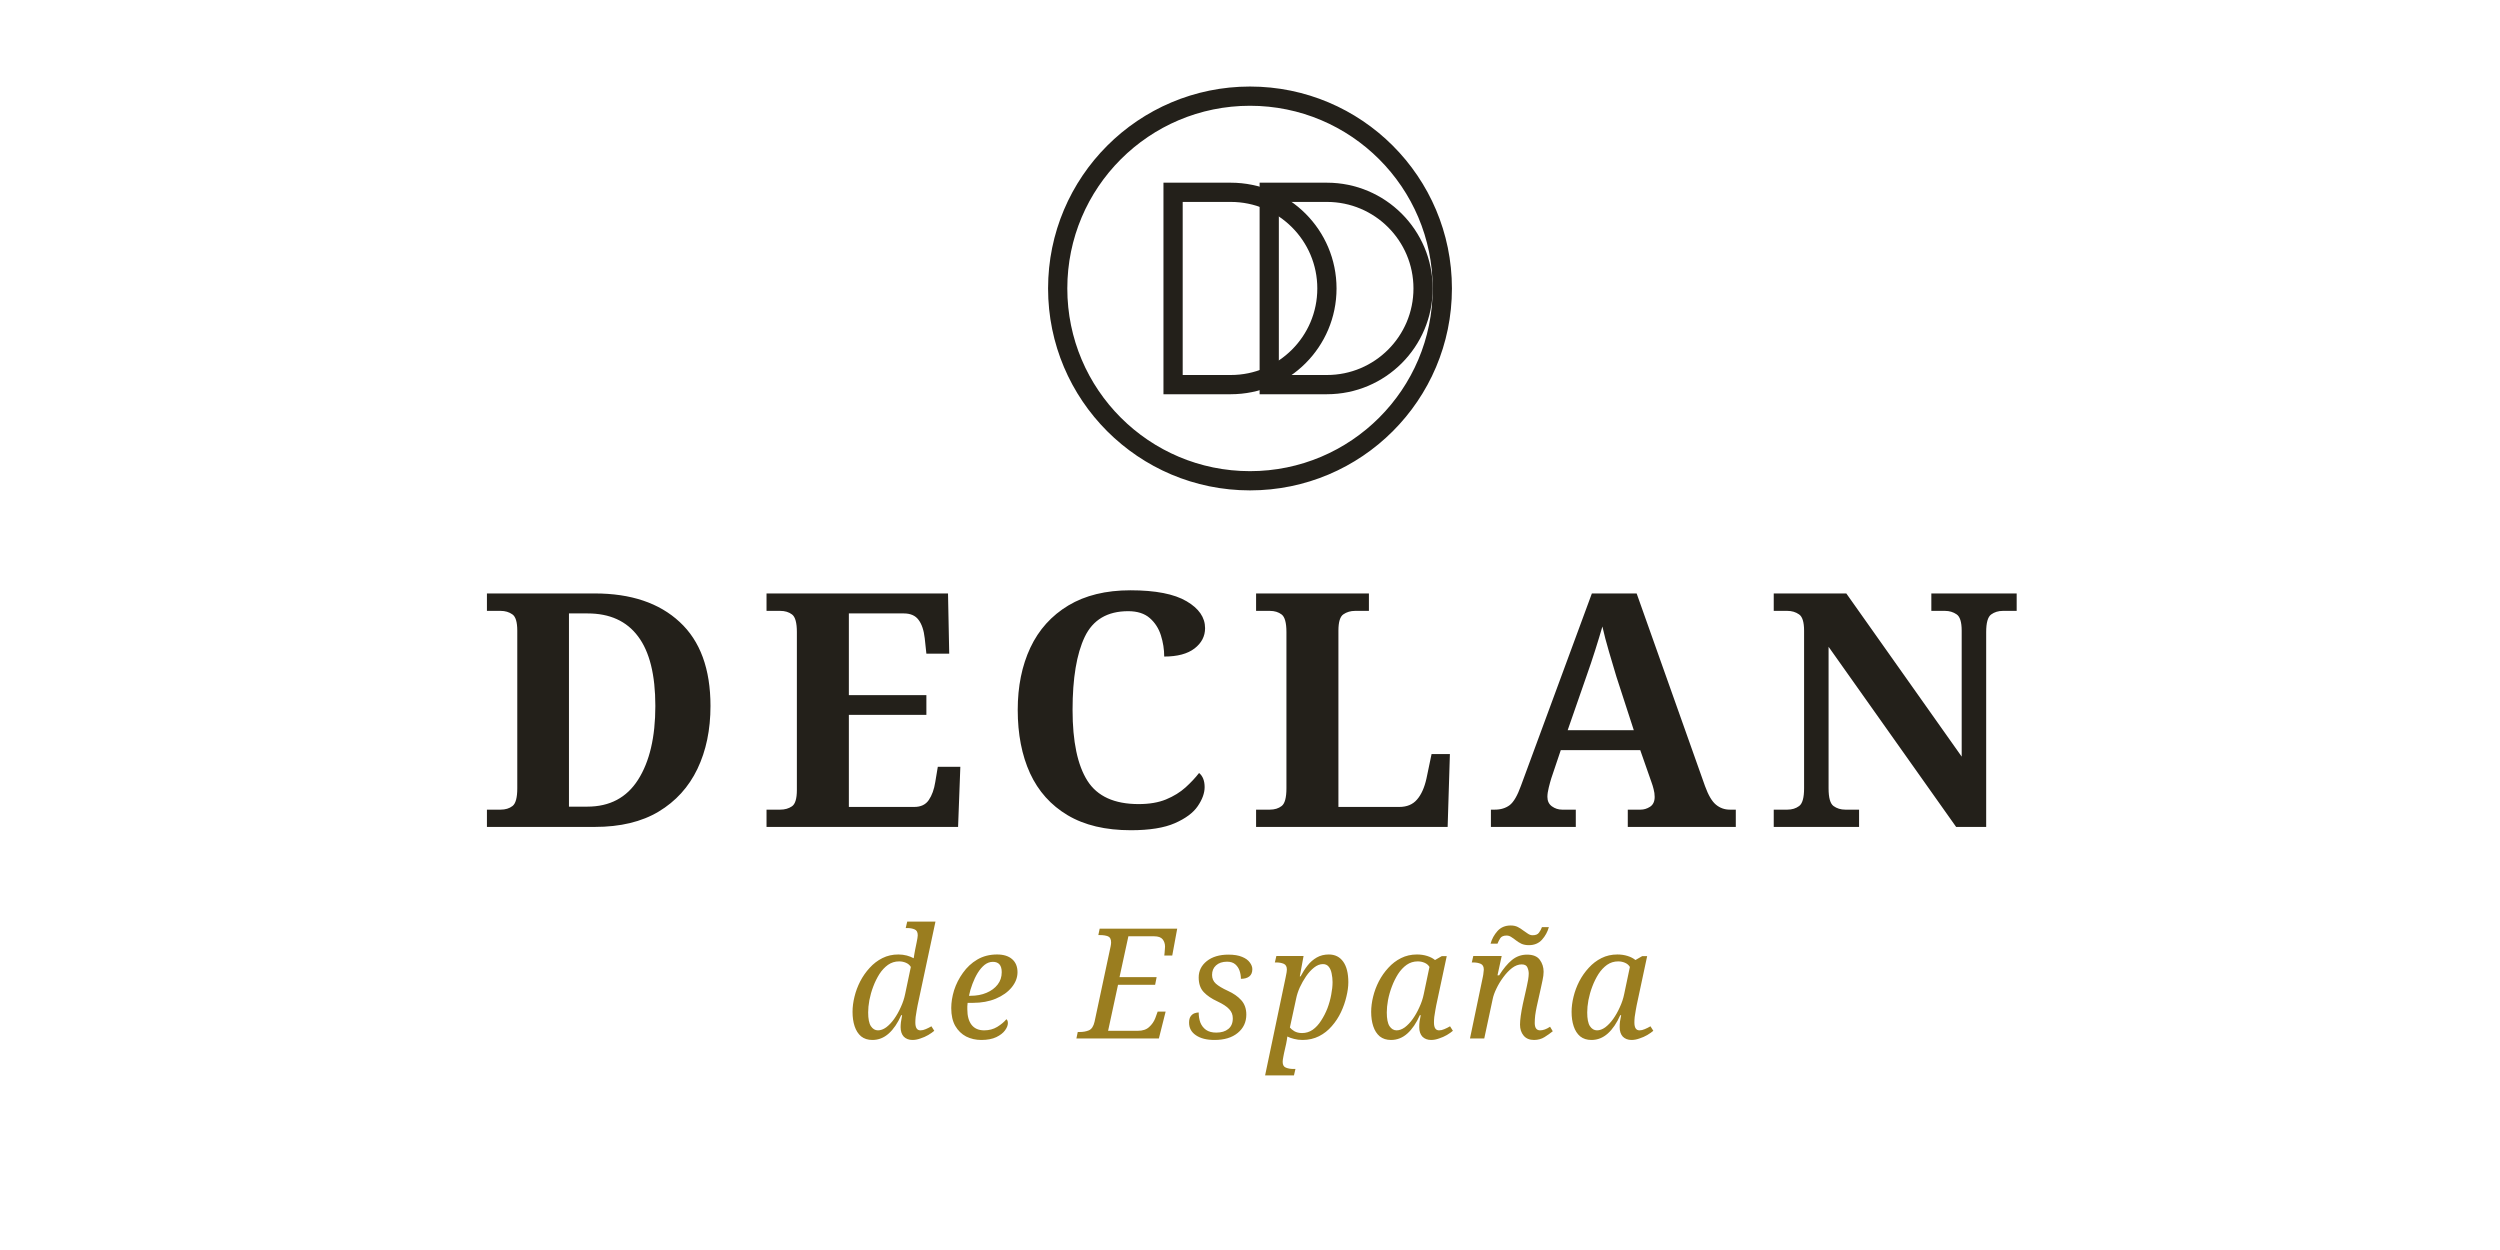
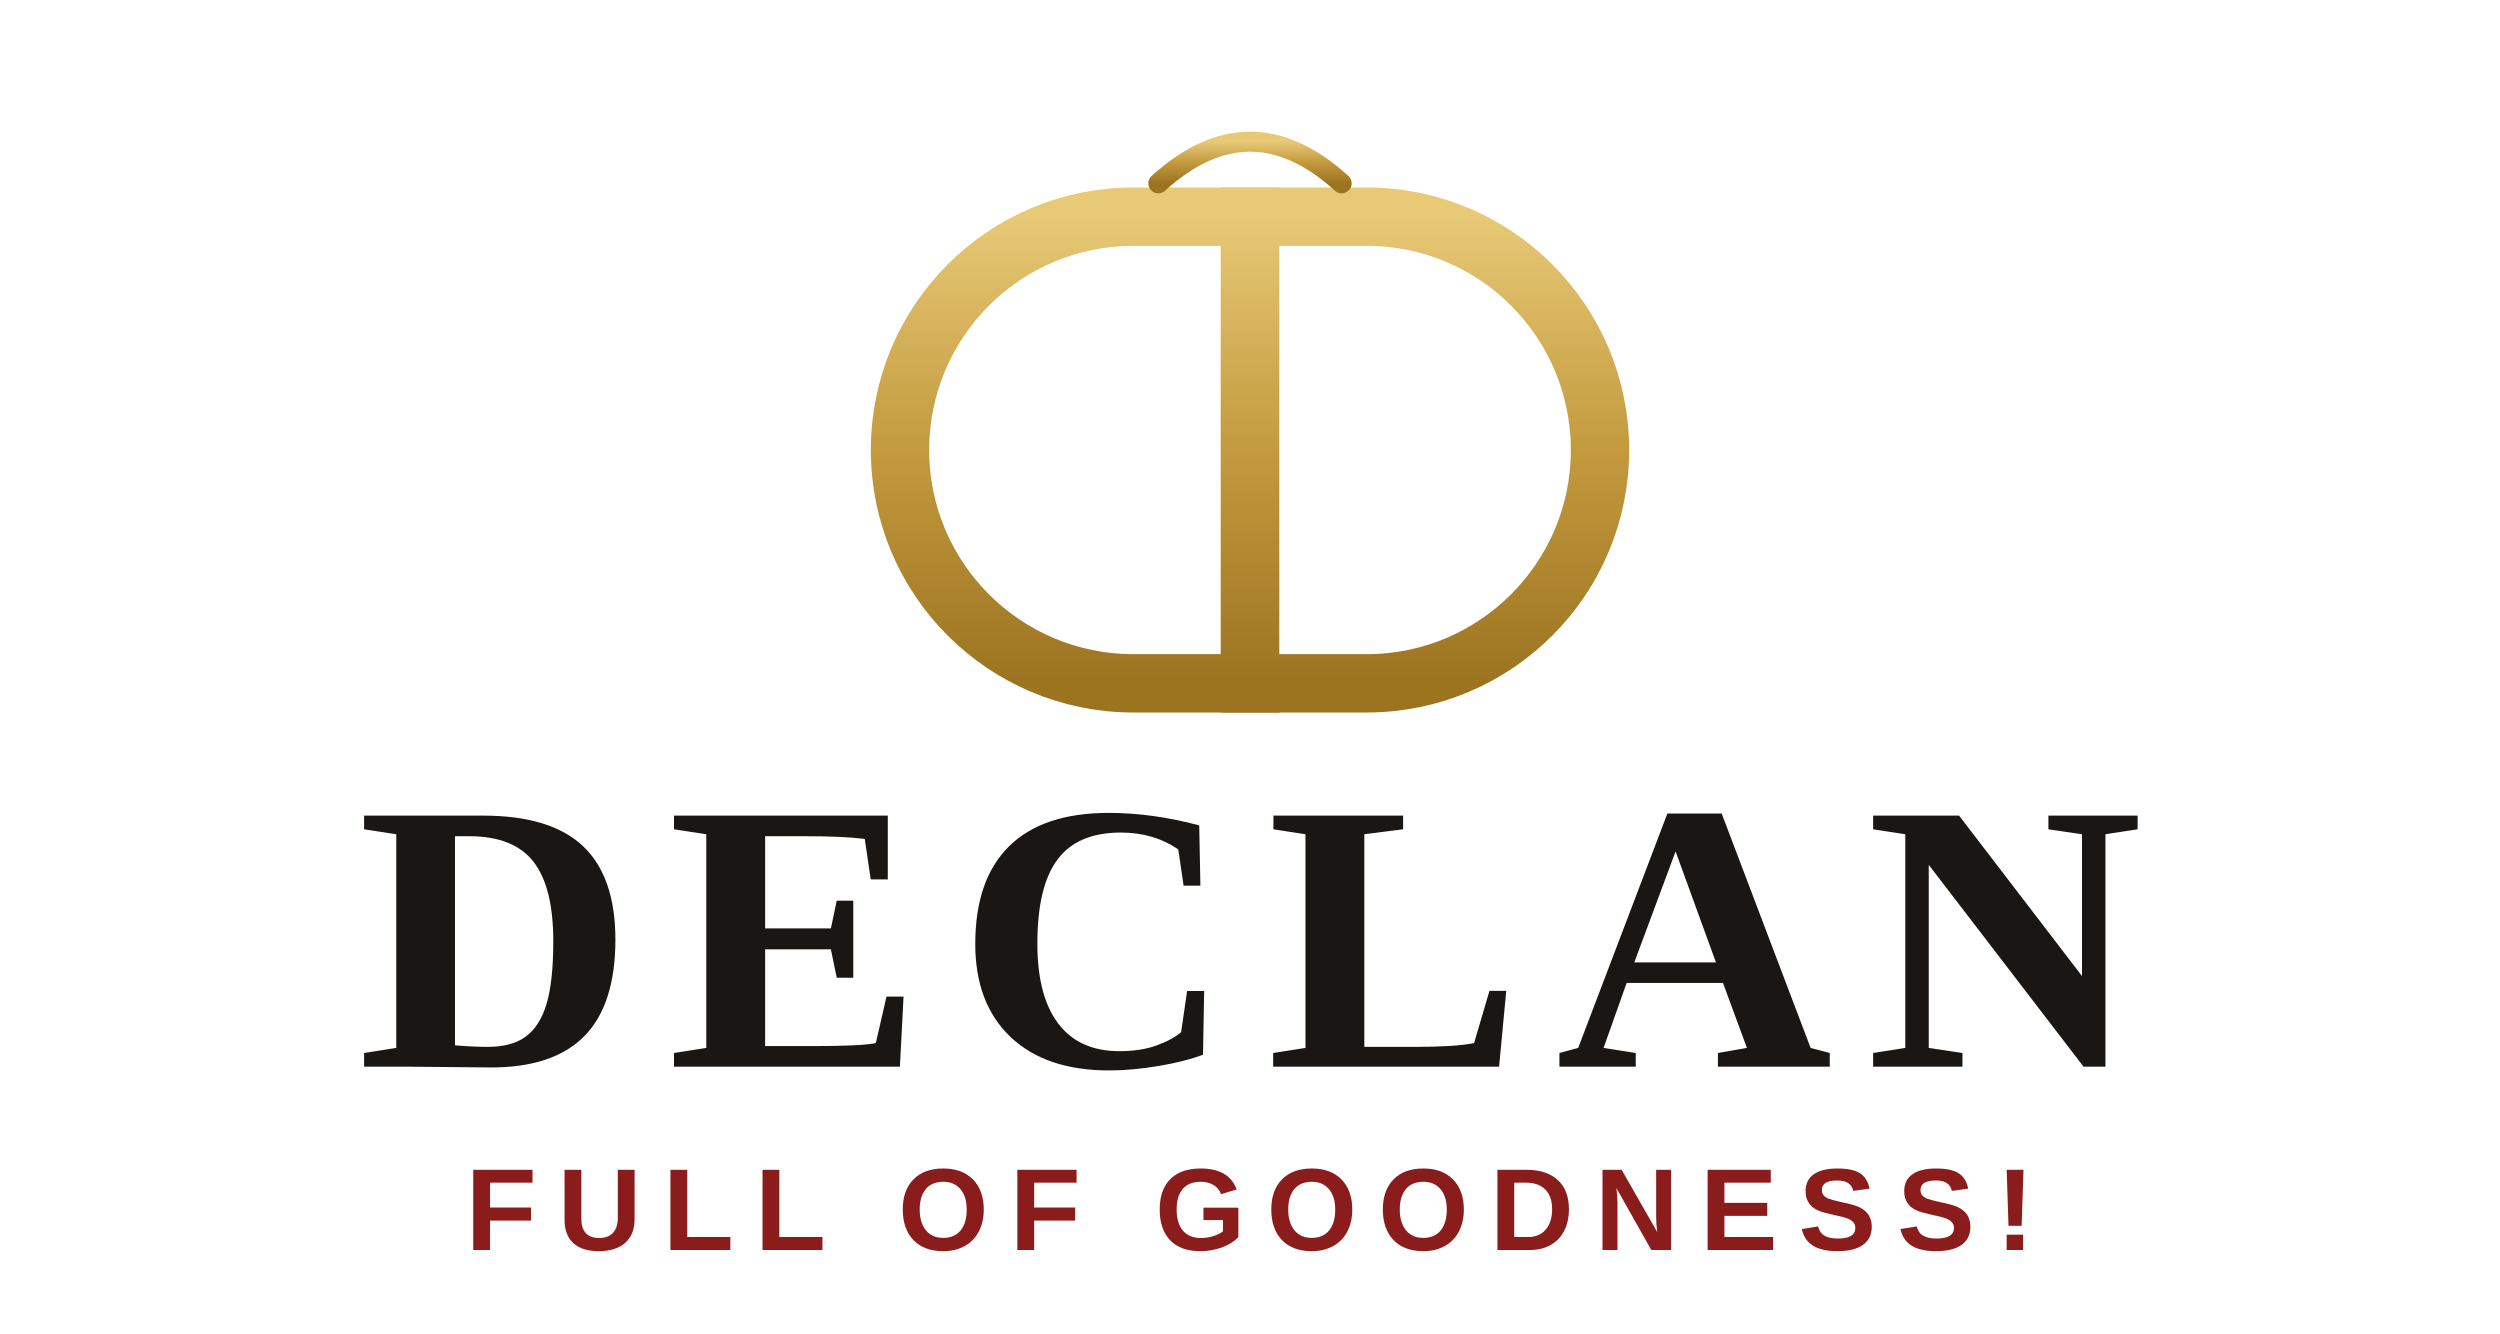
- <svg xmlns="http://www.w3.org/2000/svg" viewBox="0 0 260 130" width="260" height="130" role="img" aria-label="DECLAN de España">
-   <g fill="none" stroke="#23201a" stroke-width="2">
-     <circle cx="130" cy="30" r="20" />
-     <path d="M122 20 v20 h6 a10 10 0 0 0 0 -20 z" />
-     <path d="M132 20 v20 h6 a10 10 0 0 0 0 -20 z" />
+ <svg xmlns="http://www.w3.org/2000/svg" viewBox="0 0 300 160" width="300" height="160" role="img" aria-label="DECLAN — Full of Goodness">
+   <defs>
+     <linearGradient id="declanGold" x1="0" y1="0" x2="0" y2="1">
+       <stop offset="0" stop-color="#e7c976" />
+       <stop offset="0.5" stop-color="#c39a3e" />
+       <stop offset="1" stop-color="#9c7420" />
+     </linearGradient>
+   </defs>
+   <g fill="none" stroke="url(#declanGold)" stroke-width="7">
+     <path d="M150 26 v56 h14 a28 28 0 0 0 0 -56 z" />
+     <path d="M150 26 v56 h-14 a28 28 0 0 1 0 -56 z" />
  </g>
-   <text x="130" y="86" text-anchor="middle" font-family="Georgia, 'Cormorant Garamond', serif" font-weight="600" font-size="34" letter-spacing="3" fill="#23201a">DECLAN</text>
-   <text x="130" y="108" text-anchor="middle" font-family="Georgia, serif" font-style="italic" font-size="16" letter-spacing="1" fill="#9a7d1f">de España</text>
+   <path d="M139 22 q11 -10 22 0" fill="none" stroke="url(#declanGold)" stroke-width="2.4" stroke-linecap="round" />
+   <text x="150" y="128" text-anchor="middle" font-family="Georgia, 'Times New Roman', serif" font-weight="700" font-size="46" letter-spacing="4" fill="#1a1613">DECLAN</text>
+   <text x="150" y="150" text-anchor="middle" font-family="Arial, Helvetica, sans-serif" font-weight="700" font-size="14" letter-spacing="2.5" fill="#8a1c1c">FULL OF GOODNESS!</text>
</svg>
